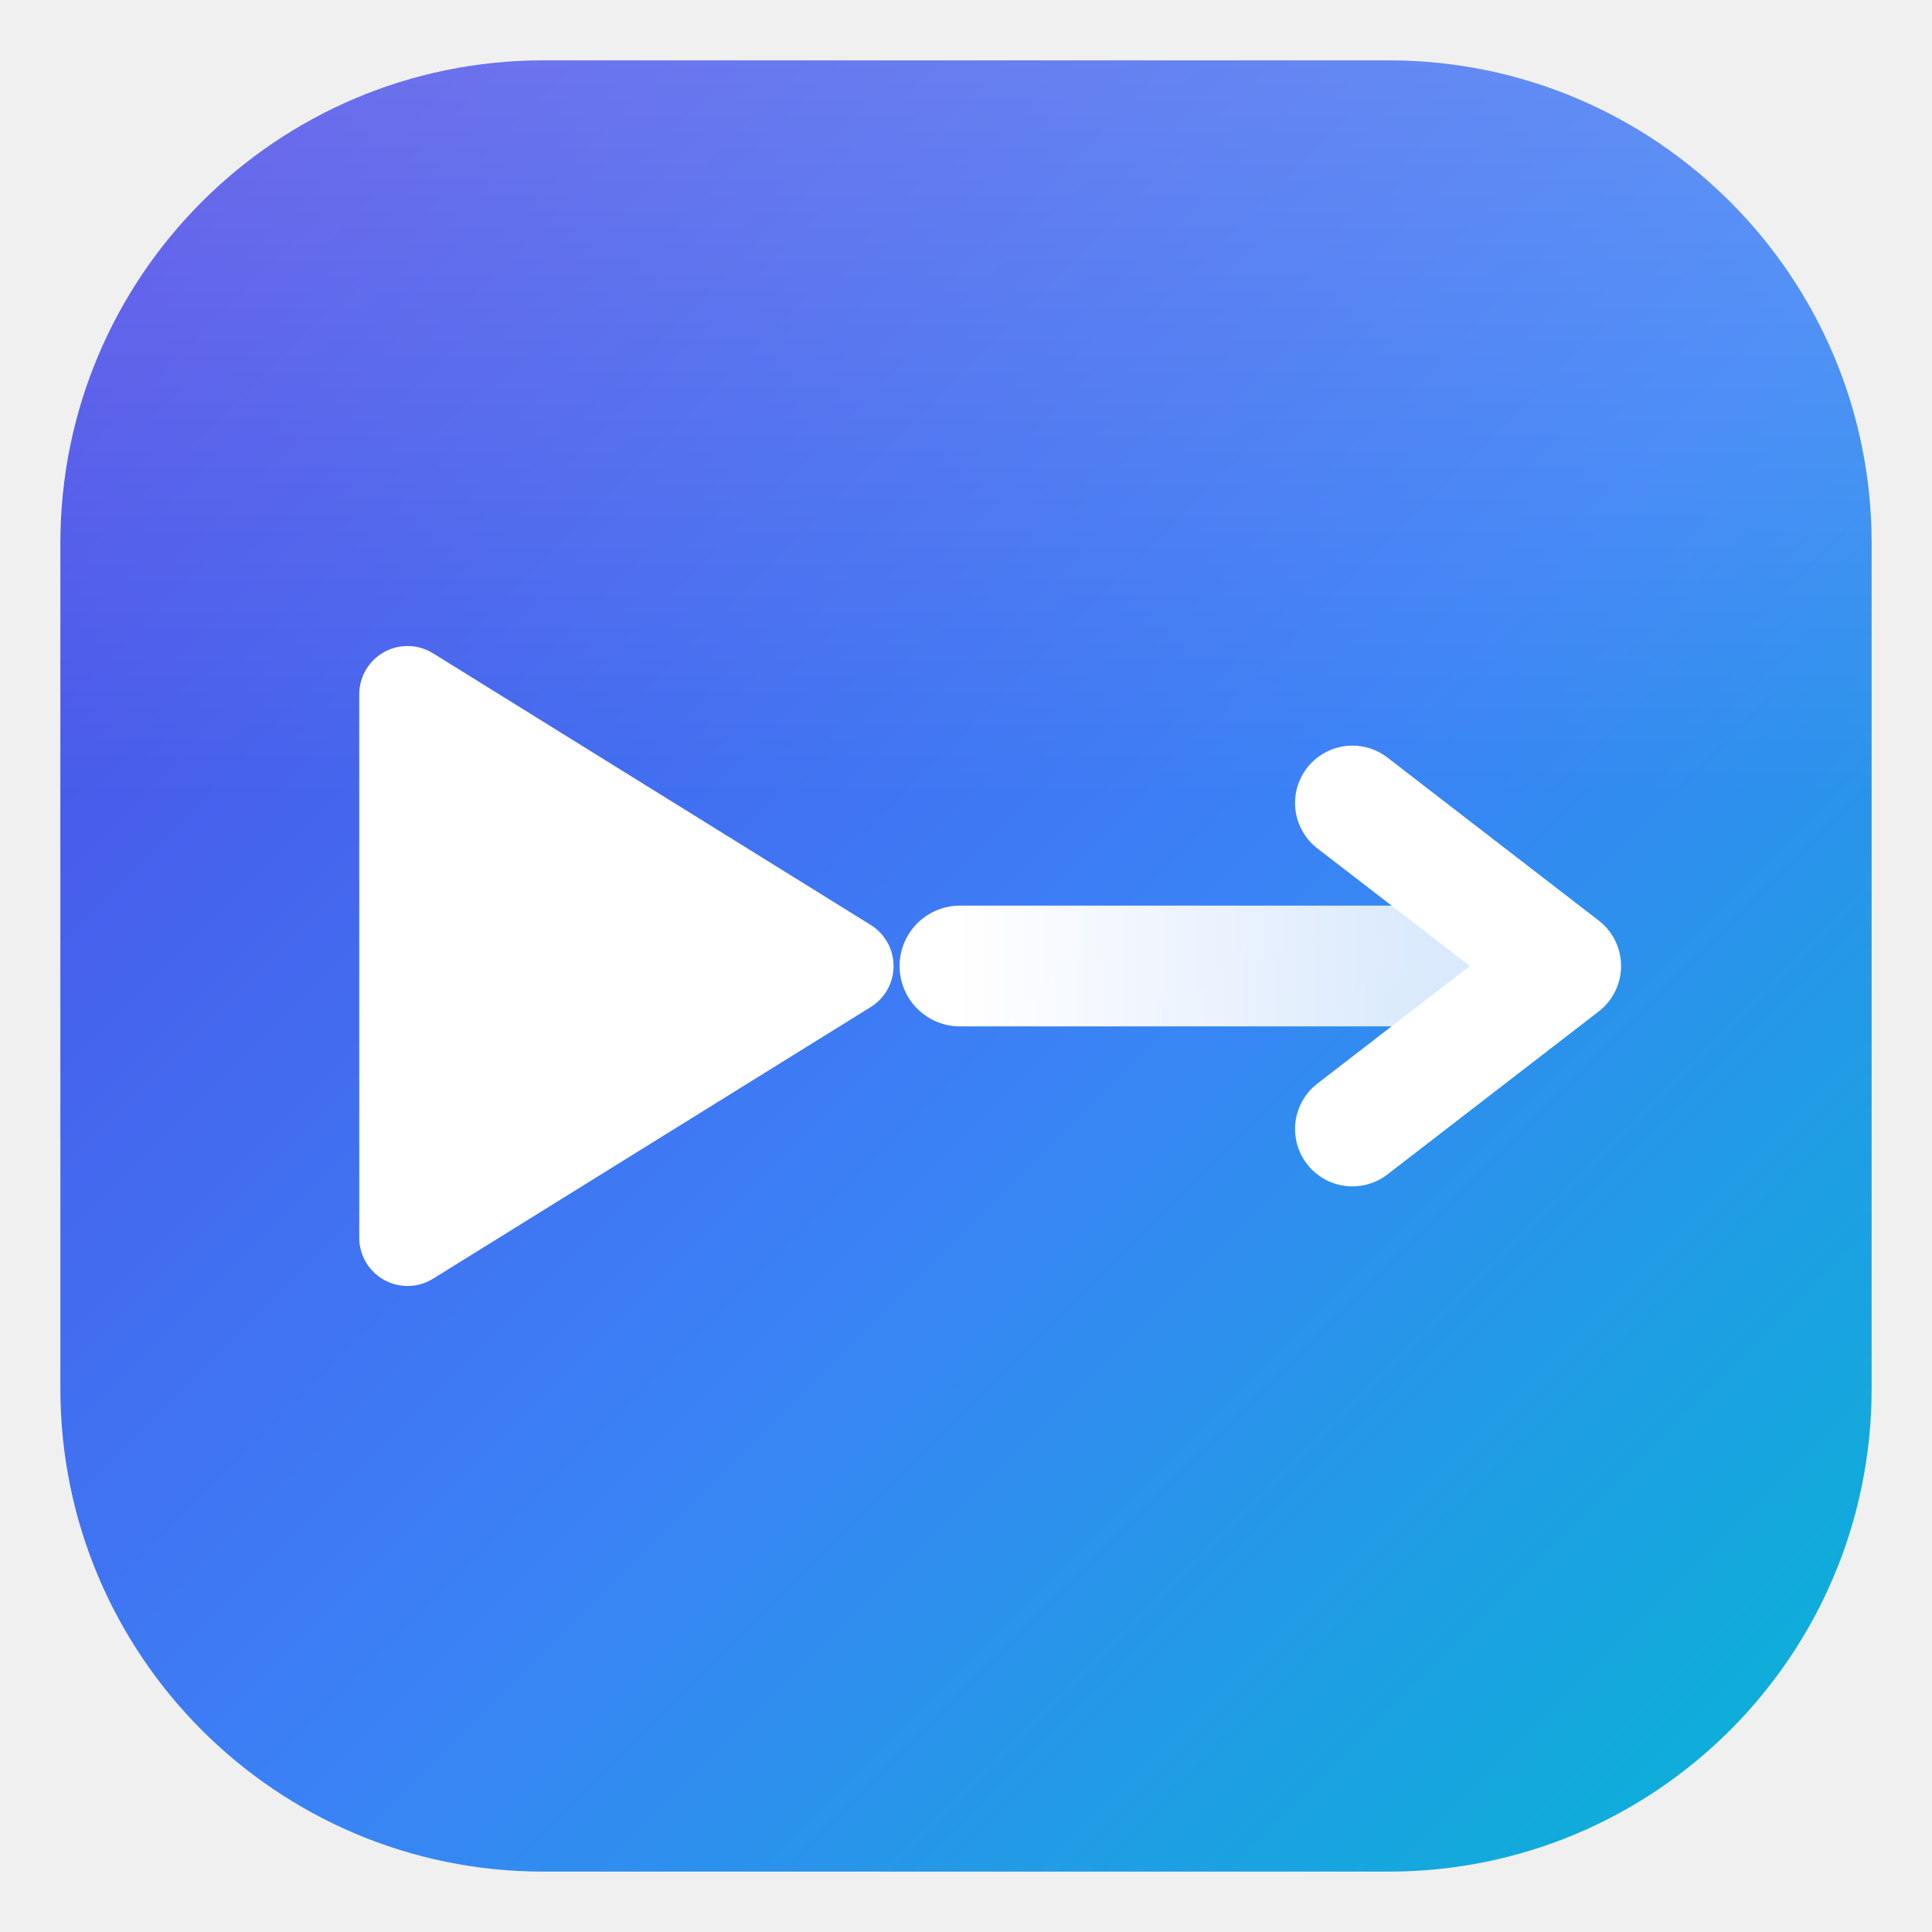
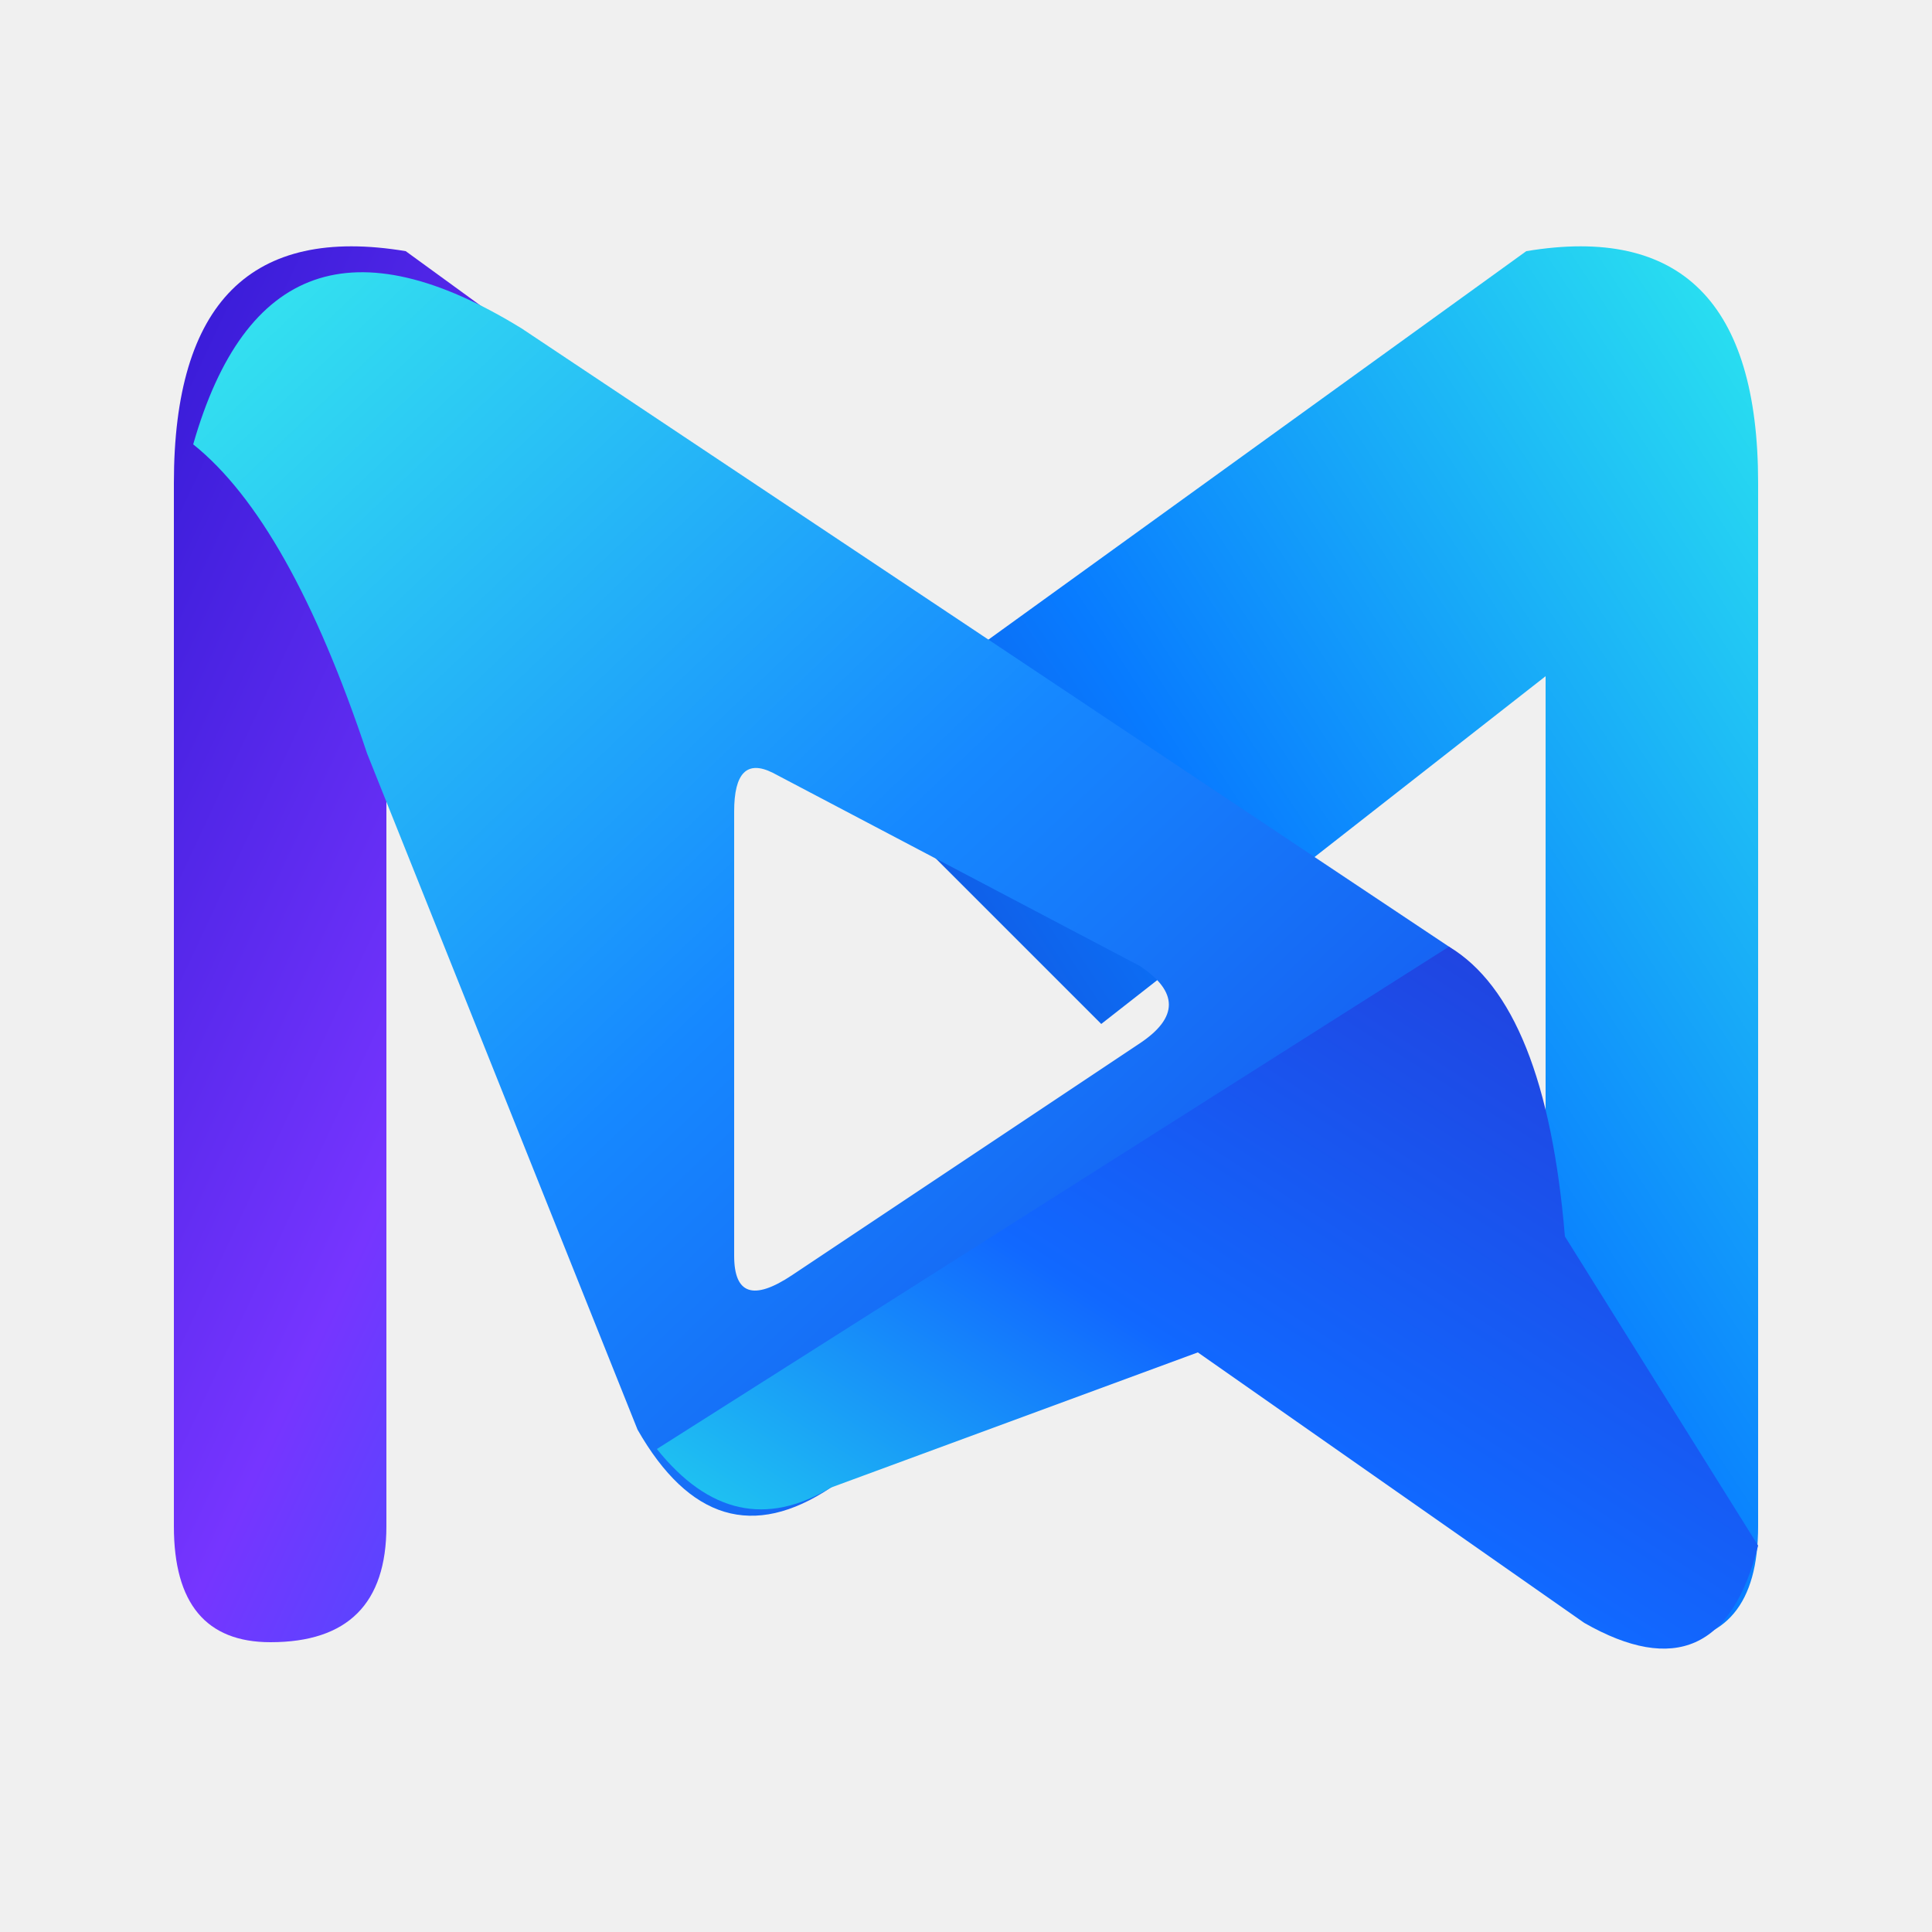
- <svg xmlns="http://www.w3.org/2000/svg" viewBox="0 0 64 64" role="img" aria-label="MetaOnticVideo">
+ <svg xmlns="http://www.w3.org/2000/svg" viewBox="0 0 100 100" role="img" aria-label="MetaOnticVideo">
  <defs>
-     <linearGradient id="mvTile" x1="0" y1="0" x2="1" y2="1">
-       <stop offset="0" stop-color="#4f46e5" />
-       <stop offset="0.55" stop-color="#3b82f6" />
-       <stop offset="1" stop-color="#06b6d4" />
+     <linearGradient id="a" x1="0" y1="0" x2="1" y2="1">
+       <stop stop-color="#36e8ee" />
+       <stop offset=".5" stop-color="#1688ff" />
+       <stop offset="1" stop-color="#1742e8" />
    </linearGradient>
-     <linearGradient id="mvGloss" x1="0" y1="0" x2="0" y2="1">
-       <stop offset="0" stop-color="#ffffff" stop-opacity="0.18" />
-       <stop offset="0.58" stop-color="#ffffff" stop-opacity="0" />
+     <linearGradient id="b" x1="0" y1="0" x2="1" y2="1">
+       <stop stop-color="#341ad5" />
+       <stop offset=".5" stop-color="#7635ff" />
+       <stop offset="1" stop-color="#176bff" />
    </linearGradient>
-     <linearGradient id="mvShaft" x1="31.8" y1="32" x2="47" y2="32" gradientUnits="userSpaceOnUse">
-       <stop offset="0" stop-color="#ffffff" />
-       <stop offset="1" stop-color="#ffffff" stop-opacity="0.82" />
+     <linearGradient id="c" x1="1" y1="0" x2="0" y2="1">
+       <stop stop-color="#2ce7ef" />
+       <stop offset=".5" stop-color="#087bff" />
+       <stop offset="1" stop-color="#2026ba" />
    </linearGradient>
-     <clipPath id="mvClip">
-       <rect x="2" y="2" width="60" height="60" rx="16" />
-     </clipPath>
+     <linearGradient id="d" x1="0" y1="1" x2="1" y2="0">
+       <stop stop-color="#24e5ec" />
+       <stop offset=".45" stop-color="#1168ff" />
+       <stop offset="1" stop-color="#2539d7" />
+     </linearGradient>
  </defs>
-   <g clip-path="url(#mvClip)">
-     <rect x="2" y="2" width="60" height="60" fill="url(#mvTile)" />
-     <rect x="2" y="2" width="60" height="42" fill="url(#mvGloss)" />
-   </g>
-   <path d="M13.5 23 13.5 41 28 32Z" fill="#ffffff" stroke="#ffffff" stroke-width="3.2" stroke-linejoin="round" />
-   <g fill="none" stroke-linecap="round" stroke-linejoin="round">
-     <path d="M31.8 32h15" stroke="url(#mvShaft)" stroke-width="4" />
-     <path d="M44.8 26.6 51.8 32 44.8 37.4" stroke="#ffffff" stroke-width="3.8" />
-   </g>
+   <path d="M9 25Q9 11 21 13L43 29 32 43 20 33V79Q20 85 14 85Q9 85 9 79Z" fill="url(#b)" />
+   <path d="M91 25Q91 11 79 13L43 39 57 53 80 35V78Q80 85 86 85Q91 85 91 79Z" fill="url(#c)" />
+   <path d="M10 23Q14 9 27 17L75 49Q79 52 75 56L43 77Q37 81 33 74L19 39Q15 27 10 23ZM40 40Q38 39 38 42V65Q38 68 41 66L59 54Q62 52 59 50Z" fill="url(#a)" fill-rule="evenodd" />
+   <path d="M75 49Q80 52 81 64L91 80Q89 88 82 84L62 70 43 77Q38 80 34 75Z" fill="url(#d)" />
+   <path d="M40 40Q38 39 38 42V65Q38 68 41 66L59 54Q62 52 59 50Z" fill="none" />
</svg>
